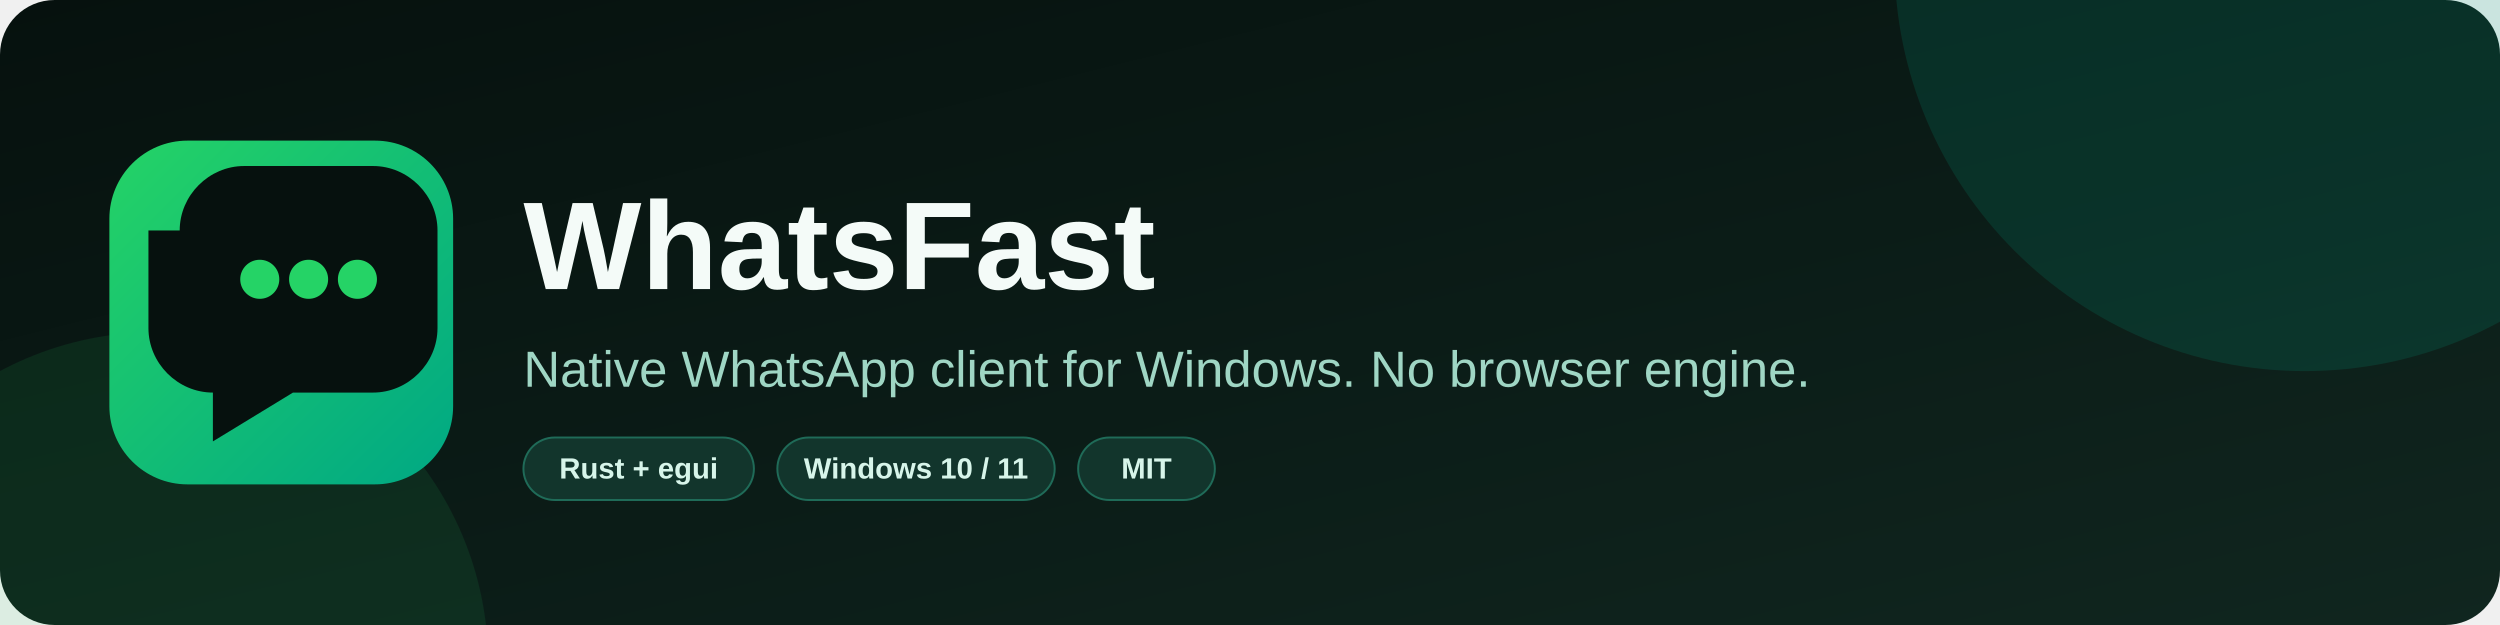
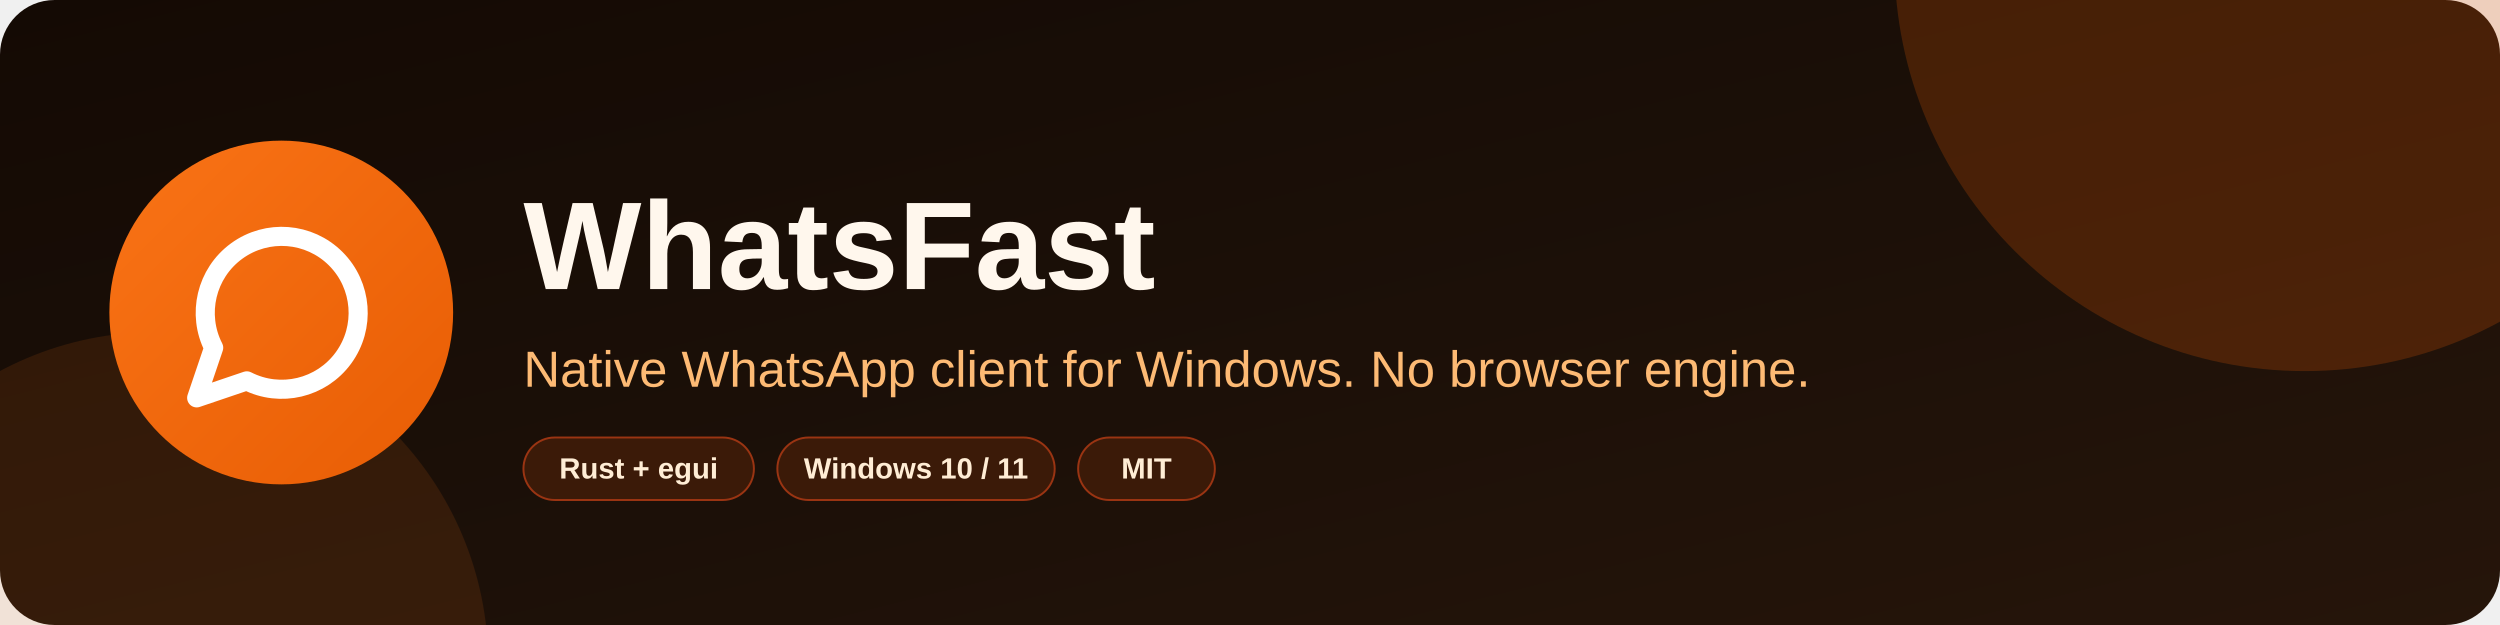
<svg xmlns="http://www.w3.org/2000/svg" width="1280" height="320" viewBox="0 0 1280 320" role="img" aria-label="WhatsFast">
  <defs>
    <linearGradient id="bg" x1="0" y1="0" x2="1" y2="1">
-       <stop offset="0" stop-color="#06110e" />
-       <stop offset="0.55" stop-color="#0b1c17" />
-       <stop offset="1" stop-color="#10261f" />
+       <stop offset="0" stop-color="#140a04" />
+       <stop offset="0.55" stop-color="#1c1008" />
+       <stop offset="1" stop-color="#26150a" />
    </linearGradient>
    <linearGradient id="mark" x1="0" y1="0" x2="1" y2="1">
-       <stop offset="0" stop-color="#25d366" />
-       <stop offset="1" stop-color="#00a884" />
+       <stop offset="0" stop-color="#F97316" />
+       <stop offset="1" stop-color="#E85D04" />
    </linearGradient>
  </defs>
  <rect width="1280" height="320" rx="28" fill="url(#bg)" />
-   <circle cx="1180" cy="-20" r="210" fill="#00a884" opacity="0.16" />
-   <circle cx="80" cy="340" r="170" fill="#25d366" opacity="0.10" />
-   <rect x="56" y="72" width="176" height="176" rx="40" fill="url(#mark)" />
-   <path fill="#06110e" d="M92 118c0-18 15-33 33-33h66c18 0 33 15 33 33v50c0 18-15 33-33 33h-41l-41 25v-25c-18 0-33-15-33-33v-50z" />
-   <circle cx="133" cy="143" r="10" fill="#25d366" />
-   <circle cx="158" cy="143" r="10" fill="#25d366" />
-   <circle cx="183" cy="143" r="10" fill="#25d366" />
-   <text x="268" y="148" fill="#f4fbf8" font-family="Segoe UI, Helvetica Neue, Arial, sans-serif" font-size="64" font-weight="700">WhatsFast</text>
-   <text x="268" y="198" fill="#9fd6c4" font-family="Segoe UI, Helvetica Neue, Arial, sans-serif" font-size="26">Native WhatsApp client for Windows. No browser engine.</text>
+   <circle cx="1180" cy="-20" r="210" fill="#E85D04" opacity="0.22" />
+   <circle cx="80" cy="340" r="170" fill="#F97316" opacity="0.12" />
+   <circle cx="144" cy="160" r="88" fill="url(#mark)" />
+   <g transform="translate(92 108) scale(4.35)" fill="none" stroke="#ffffff" stroke-width="2.25" stroke-linecap="round" stroke-linejoin="round">
+     <path d="M7.9 20A9 9 0 1 0 4 16.1L2 22Z" />
+   </g>
+   <text x="268" y="148" fill="#fff7ed" font-family="Segoe UI, Helvetica Neue, Arial, sans-serif" font-size="64" font-weight="700">WhatsFast</text>
+   <text x="268" y="198" fill="#fdba74" font-family="Segoe UI, Helvetica Neue, Arial, sans-serif" font-size="26">Native WhatsApp client for Windows. No browser engine.</text>
  <g font-family="Segoe UI, Helvetica Neue, Arial, sans-serif" font-size="15" font-weight="600">
-     <rect x="268" y="224" width="118" height="32" rx="16" fill="#12352c" stroke="#1f6b58" />
-     <text x="327" y="245" fill="#d7f5ea" text-anchor="middle">Rust + egui</text>
-     <rect x="398" y="224" width="142" height="32" rx="16" fill="#12352c" stroke="#1f6b58" />
-     <text x="469" y="245" fill="#d7f5ea" text-anchor="middle">Windows 10 / 11</text>
-     <rect x="552" y="224" width="70" height="32" rx="16" fill="#12352c" stroke="#1f6b58" />
-     <text x="587" y="245" fill="#d7f5ea" text-anchor="middle">MIT</text>
+     <rect x="268" y="224" width="118" height="32" rx="16" fill="#3b1a08" stroke="#9a3412" />
+     <text x="327" y="245" fill="#ffedd5" text-anchor="middle">Rust + egui</text>
+     <rect x="398" y="224" width="142" height="32" rx="16" fill="#3b1a08" stroke="#9a3412" />
+     <text x="469" y="245" fill="#ffedd5" text-anchor="middle">Windows 10 / 11</text>
+     <rect x="552" y="224" width="70" height="32" rx="16" fill="#3b1a08" stroke="#9a3412" />
+     <text x="587" y="245" fill="#ffedd5" text-anchor="middle">MIT</text>
  </g>
</svg>
